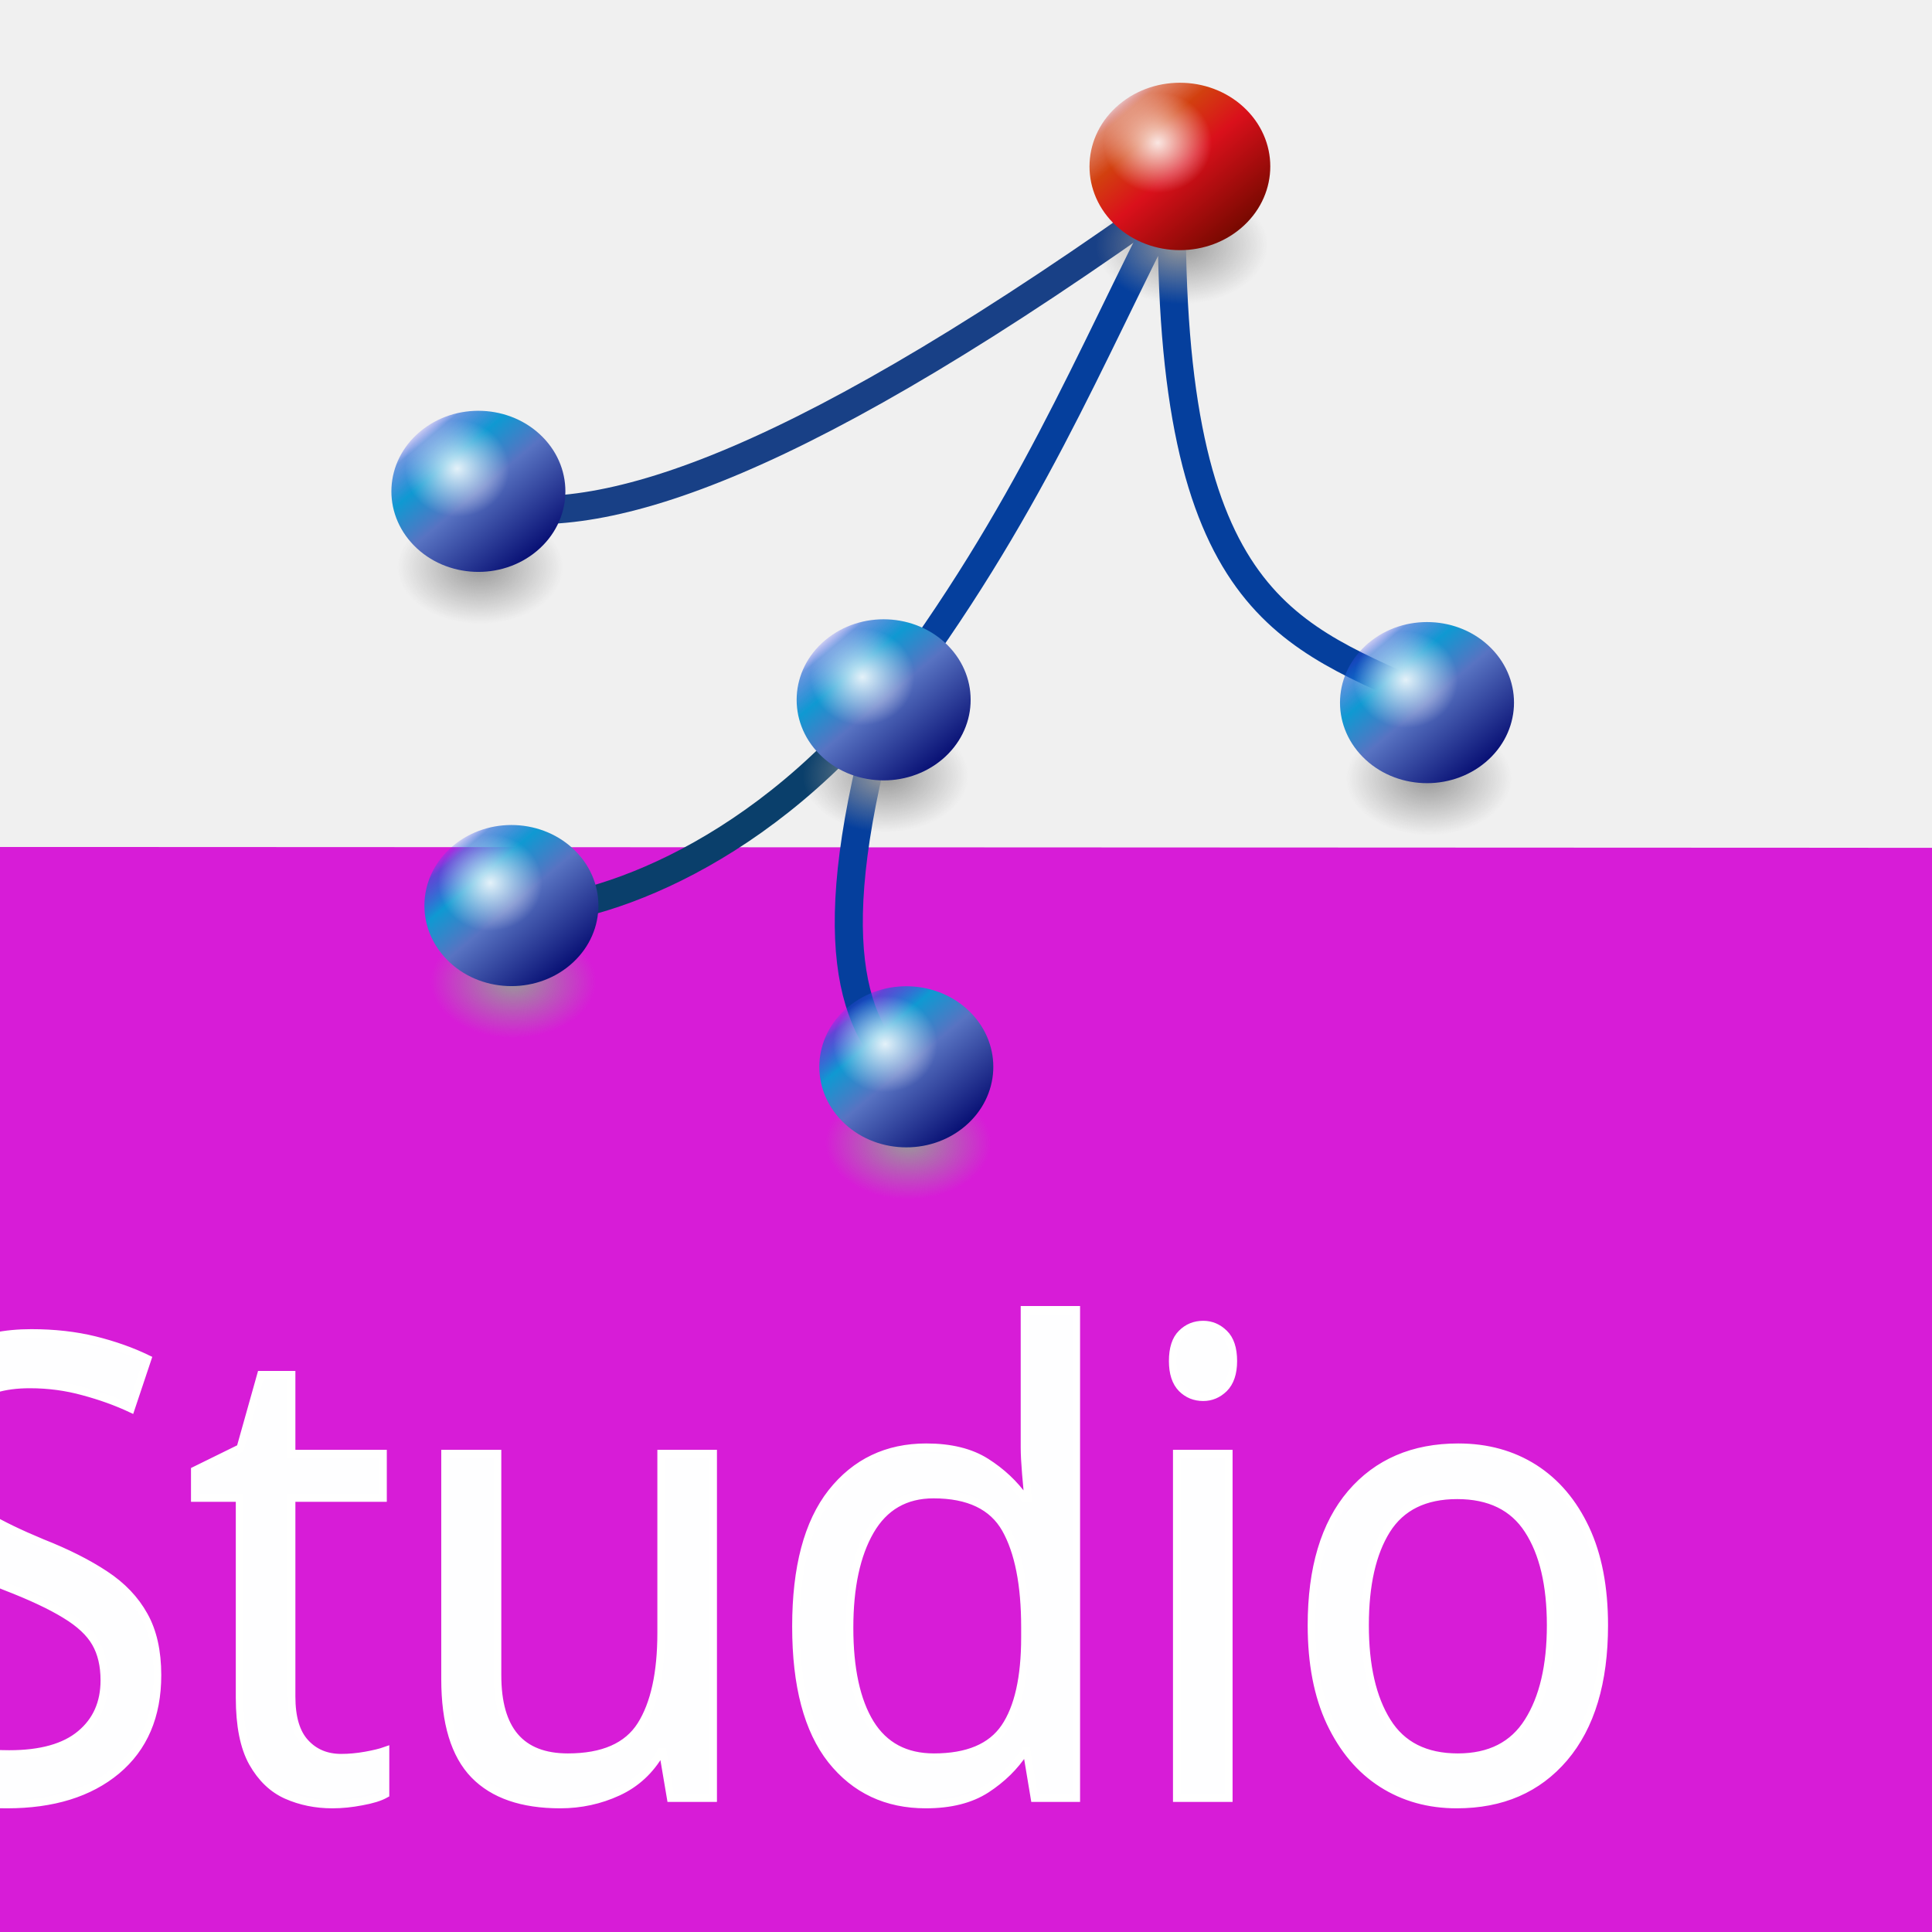
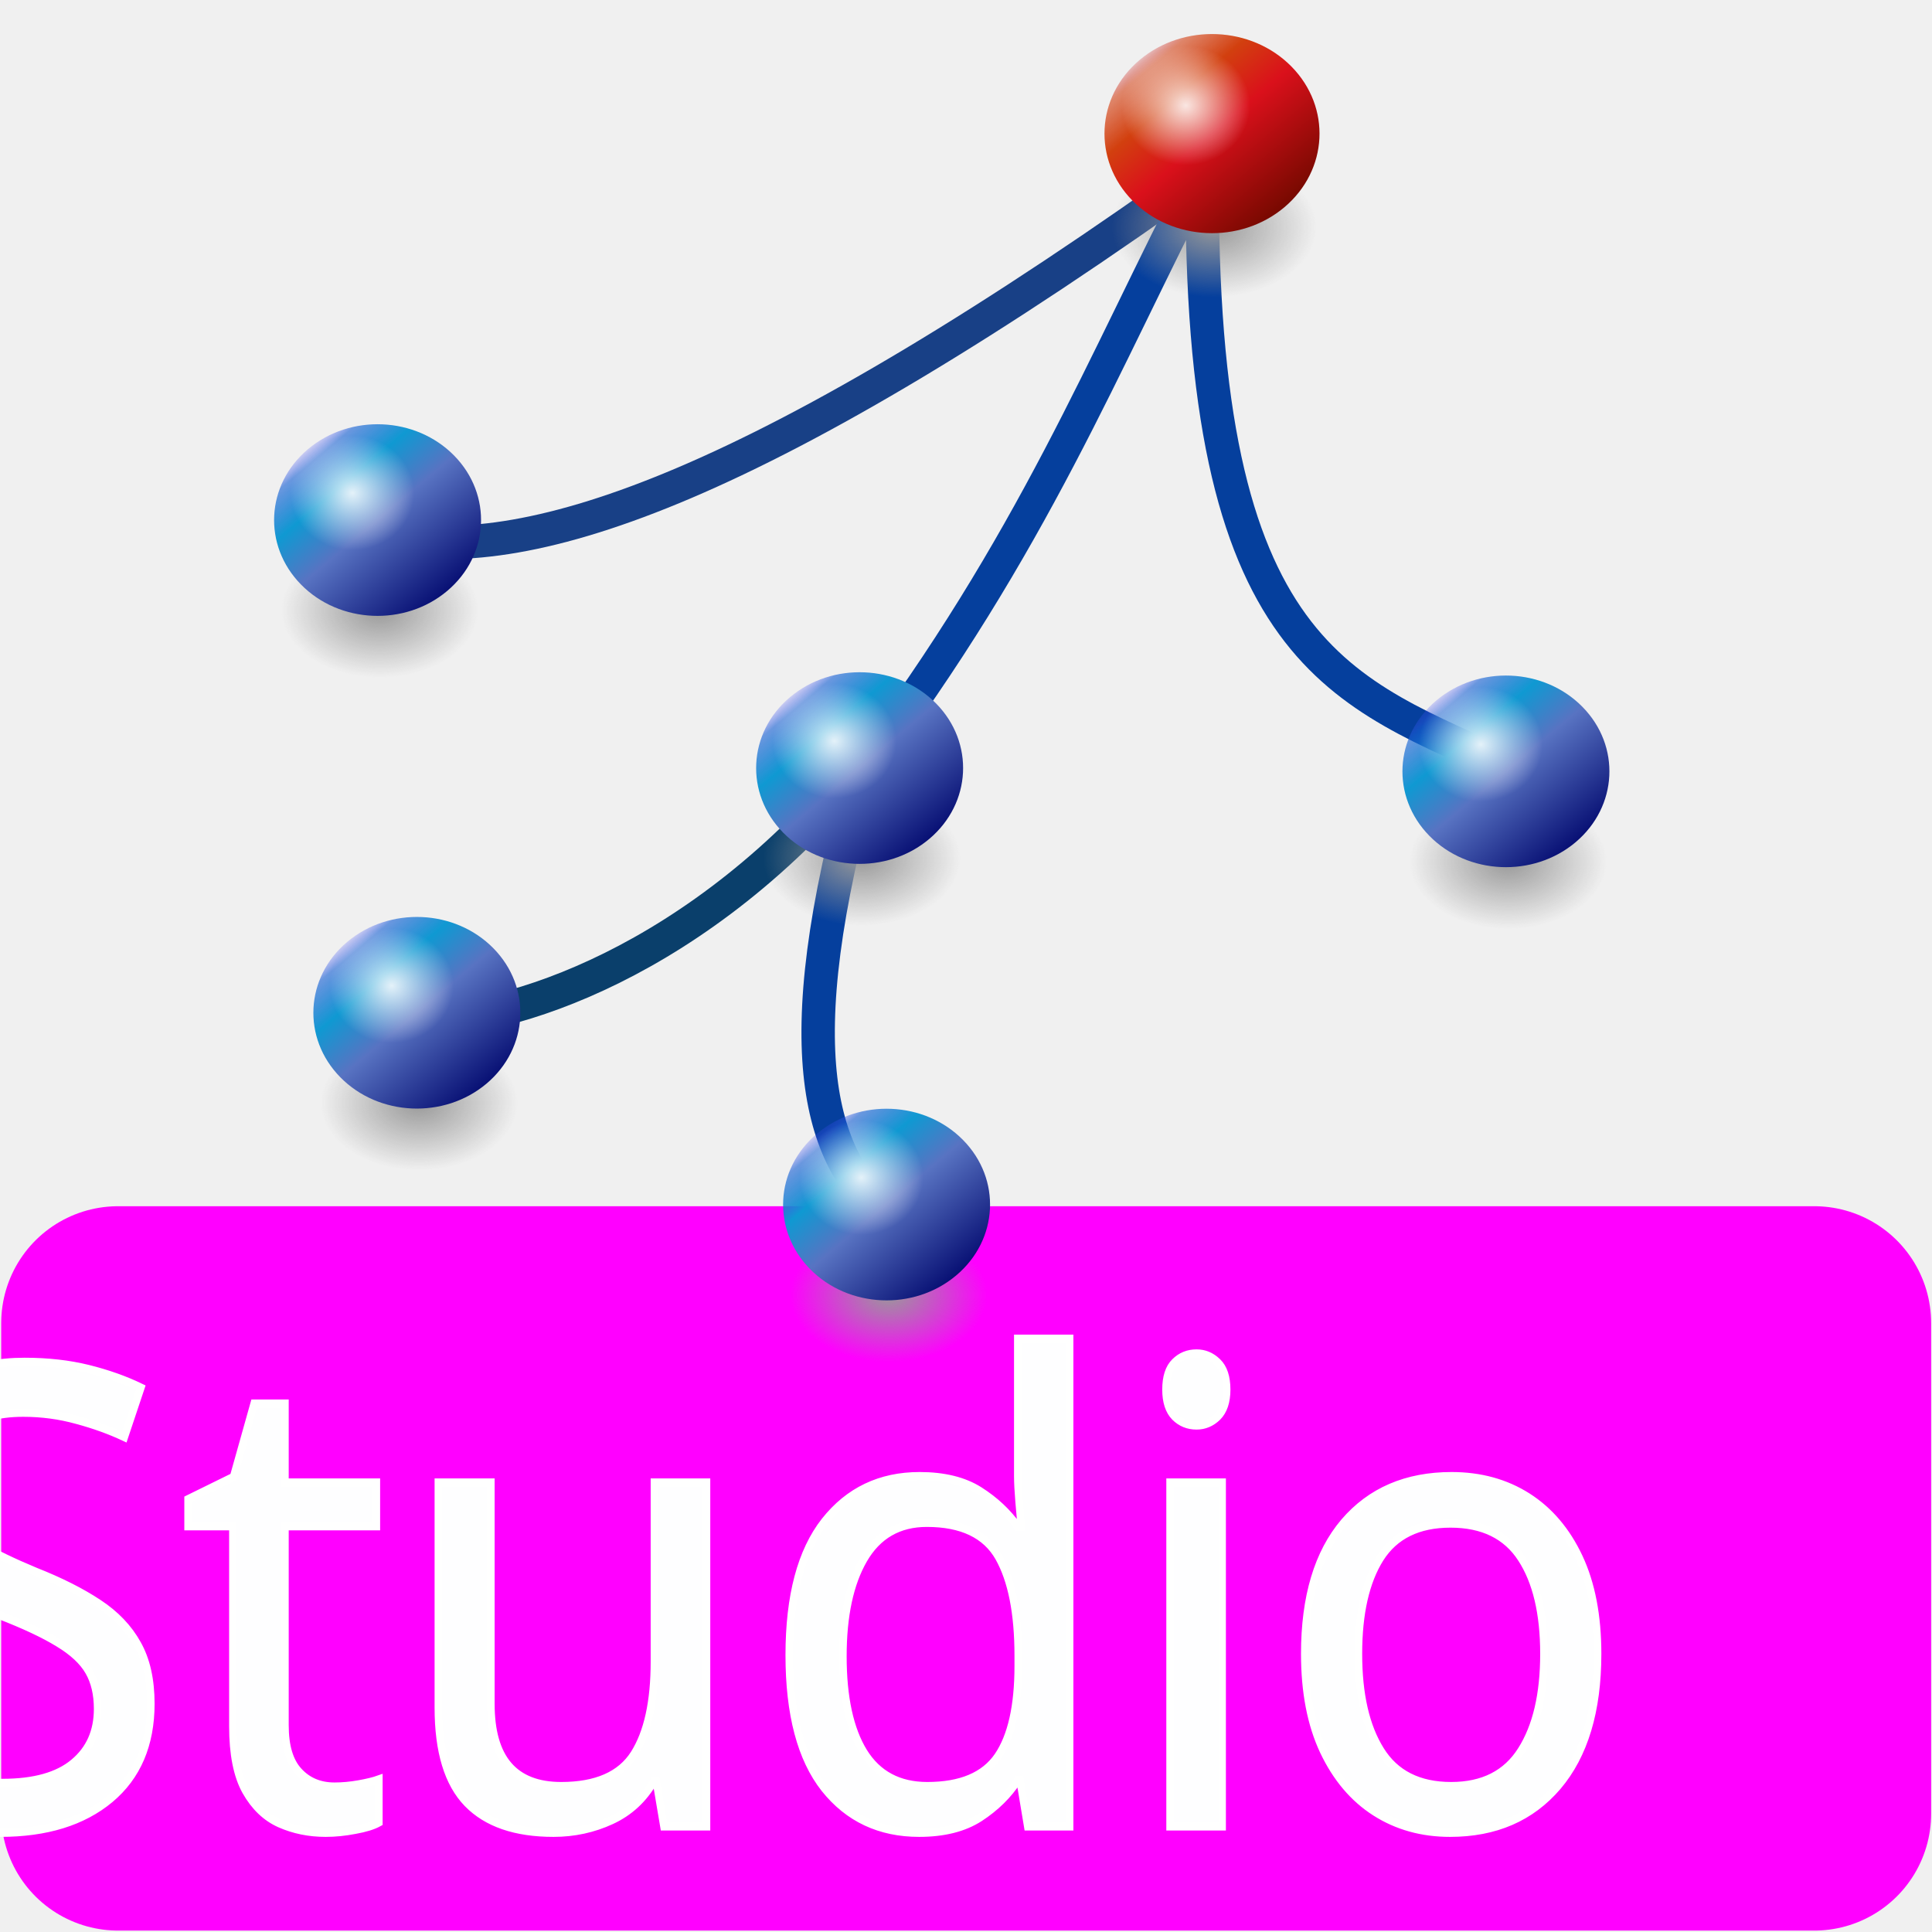
- <svg xmlns="http://www.w3.org/2000/svg" xmlns:xlink="http://www.w3.org/1999/xlink" width="128" height="128" version="1.0">
-   <defs>
-     <radialGradient xlink:href="#a" id="h" cx="102.143" cy="545.934" r="135" fx="102.143" fy="545.934" gradientTransform="matrix(.03717 -.01126 .01649 .0254 47.372 62.99)" gradientUnits="userSpaceOnUse" />
-     <radialGradient xlink:href="#b" id="l" cx="102.143" cy="545.934" r="135" fx="102.143" fy="545.934" gradientTransform="matrix(.02554 0 0 .02364 56.033 56.265)" gradientUnits="userSpaceOnUse" />
-     <radialGradient xlink:href="#a" id="m" cx="102.143" cy="545.934" r="135" fx="102.143" fy="545.934" gradientTransform="matrix(.03717 -.01126 .01649 .0254 81.869 38.862)" gradientUnits="userSpaceOnUse" />
-     <radialGradient xlink:href="#b" id="o" cx="102.143" cy="545.934" r="135" fx="102.143" fy="545.934" gradientTransform="matrix(.02554 0 0 .02364 90.53 32.137)" gradientUnits="userSpaceOnUse" />
-     <radialGradient xlink:href="#a" id="p" cx="102.143" cy="545.934" r="135" fx="102.143" fy="545.934" gradientTransform="matrix(.03717 -.01126 .01649 .0254 21.208 52.307)" gradientUnits="userSpaceOnUse" />
-     <radialGradient xlink:href="#b" id="r" cx="102.143" cy="545.934" r="135" fx="102.143" fy="545.934" gradientTransform="matrix(.02554 0 0 .02364 29.87 45.582)" gradientUnits="userSpaceOnUse" />
-     <radialGradient xlink:href="#a" id="s" cx="102.143" cy="545.934" r="135" fx="102.143" fy="545.934" gradientTransform="matrix(.03717 -.01126 .01649 .0254 45.87 38.678)" gradientUnits="userSpaceOnUse" />
-     <radialGradient xlink:href="#b" id="u" cx="102.143" cy="545.934" r="135" fx="102.143" fy="545.934" gradientTransform="matrix(.02554 0 0 .02364 54.53 31.952)" gradientUnits="userSpaceOnUse" />
-     <radialGradient xlink:href="#a" id="v" cx="102.143" cy="545.934" r="135" fx="102.143" fy="545.934" gradientTransform="matrix(.03717 -.01126 .01649 .0254 19.02 24.864)" gradientUnits="userSpaceOnUse" />
-     <radialGradient xlink:href="#b" id="x" cx="102.143" cy="545.934" r="135" fx="102.143" fy="545.934" gradientTransform="matrix(.02554 0 0 .02364 27.681 18.14)" gradientUnits="userSpaceOnUse" />
-     <radialGradient xlink:href="#a" id="y" cx="102.143" cy="545.934" r="135" fx="102.143" fy="545.934" gradientTransform="matrix(.03862 -.0117 .01713 .02638 65 3.038)" gradientUnits="userSpaceOnUse" />
-     <radialGradient xlink:href="#b" id="A" cx="102.143" cy="545.934" r="135" fx="102.143" fy="545.934" gradientTransform="matrix(.02653 0 0 .02457 74.001 -3.95)" gradientUnits="userSpaceOnUse" />
+ <svg xmlns="http://www.w3.org/2000/svg" xmlns:xlink="http://www.w3.org/1999/xlink" width="128" height="128" version="1.0" id="svg104">
+   <defs id="defs54">
+     <radialGradient xlink:href="#a" id="h" cx="102.143" cy="545.934" r="135" fx="102.143" fy="545.934" gradientTransform="matrix(0.03717,-0.01126,0.01649,0.0254,47.372,62.99)" gradientUnits="userSpaceOnUse" />
+     <radialGradient xlink:href="#b" id="l" cx="102.143" cy="545.934" r="135" fx="102.143" fy="545.934" gradientTransform="matrix(0.02554,0,0,0.02364,56.033,56.265)" gradientUnits="userSpaceOnUse" />
+     <radialGradient xlink:href="#a" id="m" cx="102.143" cy="545.934" r="135" fx="102.143" fy="545.934" gradientTransform="matrix(0.03717,-0.01126,0.01649,0.0254,81.869,38.862)" gradientUnits="userSpaceOnUse" />
+     <radialGradient xlink:href="#b" id="o" cx="102.143" cy="545.934" r="135" fx="102.143" fy="545.934" gradientTransform="matrix(0.02554,0,0,0.02364,90.53,32.137)" gradientUnits="userSpaceOnUse" />
+     <radialGradient xlink:href="#a" id="p" cx="102.143" cy="545.934" r="135" fx="102.143" fy="545.934" gradientTransform="matrix(0.03717,-0.01126,0.01649,0.0254,21.208,52.307)" gradientUnits="userSpaceOnUse" />
+     <radialGradient xlink:href="#b" id="r" cx="102.143" cy="545.934" r="135" fx="102.143" fy="545.934" gradientTransform="matrix(0.02554,0,0,0.02364,29.87,45.582)" gradientUnits="userSpaceOnUse" />
+     <radialGradient xlink:href="#a" id="s" cx="102.143" cy="545.934" r="135" fx="102.143" fy="545.934" gradientTransform="matrix(0.03717,-0.01126,0.01649,0.0254,45.87,38.678)" gradientUnits="userSpaceOnUse" />
+     <radialGradient xlink:href="#b" id="u" cx="102.143" cy="545.934" r="135" fx="102.143" fy="545.934" gradientTransform="matrix(0.02554,0,0,0.02364,54.53,31.952)" gradientUnits="userSpaceOnUse" />
+     <radialGradient xlink:href="#a" id="v" cx="102.143" cy="545.934" r="135" fx="102.143" fy="545.934" gradientTransform="matrix(0.03717,-0.01126,0.01649,0.0254,19.02,24.864)" gradientUnits="userSpaceOnUse" />
+     <radialGradient xlink:href="#b" id="x" cx="102.143" cy="545.934" r="135" fx="102.143" fy="545.934" gradientTransform="matrix(0.02554,0,0,0.02364,27.681,18.14)" gradientUnits="userSpaceOnUse" />
+     <radialGradient xlink:href="#a" id="y" cx="102.143" cy="545.934" r="135" fx="102.143" fy="545.934" gradientTransform="matrix(0.03862,-0.0117,0.01713,0.02638,65,3.038)" gradientUnits="userSpaceOnUse" />
+     <radialGradient xlink:href="#b" id="A" cx="102.143" cy="545.934" r="135" fx="102.143" fy="545.934" gradientTransform="matrix(0.02653,0,0,0.02457,74.001,-3.95)" gradientUnits="userSpaceOnUse" />
    <linearGradient id="g">
-       <stop offset="0" style="stop-color:#770900;stop-opacity:1" />
-       <stop offset=".5" style="stop-color:#da101b;stop-opacity:1" />
-       <stop offset=".75" style="stop-color:#d2400f;stop-opacity:1" />
-       <stop offset=".938" style="stop-color:#d44316;stop-opacity:.615" />
-       <stop offset="1" style="stop-color:#c30000;stop-opacity:.219" />
+       <stop offset="0" style="stop-color:#770900;stop-opacity:1" id="stop16" />
+       <stop offset=".5" style="stop-color:#da101b;stop-opacity:1" id="stop18" />
+       <stop offset=".75" style="stop-color:#d2400f;stop-opacity:1" id="stop20" />
+       <stop offset=".938" style="stop-color:#d44316;stop-opacity:.615" id="stop22" />
+       <stop offset="1" style="stop-color:#c30000;stop-opacity:.219" id="stop24" />
    </linearGradient>
    <linearGradient id="b">
-       <stop offset="0" style="stop-color:#fff;stop-opacity:1" />
-       <stop offset="1" style="stop-color:#fff;stop-opacity:0" />
+       <stop offset="0" style="stop-color:#fff;stop-opacity:1" id="stop27" />
+       <stop offset="1" style="stop-color:#fff;stop-opacity:0" id="stop29" />
    </linearGradient>
    <linearGradient id="c">
-       <stop offset="0" style="stop-color:#081074;stop-opacity:1" />
-       <stop offset=".5" style="stop-color:#5873c2;stop-opacity:1" />
-       <stop offset=".75" style="stop-color:#0f99d2;stop-opacity:1" />
-       <stop offset=".938" style="stop-color:#1660d4;stop-opacity:.616" />
-       <stop offset="1" style="stop-color:#414cf6;stop-opacity:.216" />
+       <stop offset="0" style="stop-color:#081074;stop-opacity:1" id="stop32" />
+       <stop offset=".5" style="stop-color:#5873c2;stop-opacity:1" id="stop34" />
+       <stop offset=".75" style="stop-color:#0f99d2;stop-opacity:1" id="stop36" />
+       <stop offset=".938" style="stop-color:#1660d4;stop-opacity:.616" id="stop38" />
+       <stop offset="1" style="stop-color:#414cf6;stop-opacity:.216" id="stop40" />
    </linearGradient>
    <linearGradient id="a">
-       <stop offset="0" style="stop-color:#999;stop-opacity:1" />
-       <stop offset="1" style="stop-color:#999;stop-opacity:0" />
+       <stop offset="0" style="stop-color:#999;stop-opacity:1" id="stop43" />
+       <stop offset="1" style="stop-color:#999;stop-opacity:0" id="stop45" />
    </linearGradient>
-     <linearGradient xlink:href="#c" id="i" x1="154.286" x2="605.714" y1="535.219" y2="535.219" gradientTransform="matrix(-.01718 -.01749 .01889 -.01591 56.466 85.841)" gradientUnits="userSpaceOnUse" />
-     <linearGradient xlink:href="#c" id="n" x1="154.286" x2="605.714" y1="535.219" y2="535.219" gradientTransform="matrix(-.01718 -.01749 .01889 -.01591 90.963 61.713)" gradientUnits="userSpaceOnUse" />
-     <linearGradient xlink:href="#c" id="q" x1="154.286" x2="605.714" y1="535.219" y2="535.219" gradientTransform="matrix(-.01718 -.01749 .01889 -.01591 30.302 75.159)" gradientUnits="userSpaceOnUse" />
-     <linearGradient xlink:href="#c" id="t" x1="154.286" x2="605.714" y1="535.219" y2="535.219" gradientTransform="matrix(-.01718 -.01749 .01889 -.01591 54.964 61.529)" gradientUnits="userSpaceOnUse" />
-     <linearGradient xlink:href="#c" id="w" x1="154.286" x2="605.714" y1="535.219" y2="535.219" gradientTransform="matrix(-.01718 -.01749 .01889 -.01591 28.115 47.716)" gradientUnits="userSpaceOnUse" />
-     <linearGradient xlink:href="#g" id="z" x1="154.286" x2="605.714" y1="535.219" y2="535.219" gradientTransform="matrix(-.01785 -.01818 .01963 -.01653 74.451 26.784)" gradientUnits="userSpaceOnUse" />
+     <linearGradient xlink:href="#c" id="i" x1="154.286" x2="605.714" y1="535.219" y2="535.219" gradientTransform="matrix(-0.01718,-0.01749,0.01889,-0.01591,56.466,85.841)" gradientUnits="userSpaceOnUse" />
+     <linearGradient xlink:href="#c" id="n" x1="154.286" x2="605.714" y1="535.219" y2="535.219" gradientTransform="matrix(-0.01718,-0.01749,0.01889,-0.01591,90.963,61.713)" gradientUnits="userSpaceOnUse" />
+     <linearGradient xlink:href="#c" id="q" x1="154.286" x2="605.714" y1="535.219" y2="535.219" gradientTransform="matrix(-0.01718,-0.01749,0.01889,-0.01591,30.302,75.159)" gradientUnits="userSpaceOnUse" />
+     <linearGradient xlink:href="#c" id="t" x1="154.286" x2="605.714" y1="535.219" y2="535.219" gradientTransform="matrix(-0.01718,-0.01749,0.01889,-0.01591,54.964,61.529)" gradientUnits="userSpaceOnUse" />
+     <linearGradient xlink:href="#c" id="w" x1="154.286" x2="605.714" y1="535.219" y2="535.219" gradientTransform="matrix(-0.01718,-0.01749,0.01889,-0.01591,28.115,47.716)" gradientUnits="userSpaceOnUse" />
+     <linearGradient xlink:href="#g" id="z" x1="154.286" x2="605.714" y1="535.219" y2="535.219" gradientTransform="matrix(-0.01785,-0.01818,0.01963,-0.01653,74.451,26.784)" gradientUnits="userSpaceOnUse" />
  </defs>
-   <path d="m-.048 56.114 128.162.056-.072 71.931-128.162-.056z" style="fill:#d71cd7;fill-opacity:1;fill-rule:evenodd;stroke:none;stroke-width:.628" />
-   <text xml:space="preserve" x="67.596" y="114.281" style="font-style:normal;font-variant:normal;font-weight:400;font-stretch:normal;font-size:40.775px;line-height:125%;font-family:Busorama;-inkscape-font-specification:&quot;Busorama, Normal&quot;;font-variant-ligatures:normal;font-variant-caps:normal;font-variant-numeric:normal;font-variant-east-asian:normal;text-align:center;writing-mode:lr-tb;text-anchor:middle;fill:#fefeff;fill-opacity:1;fill-rule:evenodd;stroke:#fff;stroke-width:.521;stroke-miterlimit:4;stroke-dasharray:none;stroke-opacity:1" transform="scale(.95946 1.04226)">
-     <tspan x="67.596" y="114.281" style="stroke-width:.521">Studio</tspan>
+   <rect style="fill:#ff00ff;stroke:#ff00ff;stroke-width:15.481;stroke-linecap:round;stroke-linejoin:round" id="rect560" width="112.381" height="32.509" x="7.821" y="87.656" />
+   <text xml:space="preserve" x="67.132" y="116.098" style="font-style:normal;font-variant:normal;font-weight:400;font-stretch:normal;font-size:40.775px;line-height:125%;font-family:Busorama;-inkscape-font-specification:'Busorama, Normal';font-variant-ligatures:normal;font-variant-caps:normal;font-variant-numeric:normal;font-variant-east-asian:normal;text-align:center;writing-mode:lr-tb;text-anchor:middle;fill:#fefeff;fill-opacity:1;fill-rule:evenodd;stroke:#ffffff;stroke-width:0.521;stroke-miterlimit:4;stroke-dasharray:none;stroke-opacity:1" transform="scale(0.9594567,1.042256)" id="text60">
+     <tspan x="67.132" y="116.098" style="stroke-width:0.521" id="tspan58">Studio</tspan>
  </text>
-   <path d="M58.743 46.059c-9.1 11.2-19.938 14.525-24.861 14.366" style="fill:none;stroke:#0a3f6b;stroke-width:1.86;stroke-linecap:butt;stroke-linejoin:miter;stroke-miterlimit:4;stroke-dasharray:none;stroke-opacity:1" />
-   <path d="M78.234 12.72C53.04 30.823 40.254 34.997 32.49 33.535" style="fill:none;stroke:#184086;stroke-width:1.86;stroke-linecap:butt;stroke-linejoin:miter;stroke-miterlimit:4;stroke-dasharray:none;stroke-opacity:1" />
-   <path d="M94.94 46.427c-9.418-4.352-17.58-6.056-17.303-33.338-5.565 10.773-9.415 20.753-18.894 33.338-4.462 15.863-2.371 21.864 1.59 25.05" style="fill:none;stroke:#053f9d;stroke-width:1.86;stroke-linecap:butt;stroke-linejoin:miter;stroke-miterlimit:4;stroke-dasharray:none;stroke-opacity:1" />
-   <path d="M65.19 74.18c1.229 1.894-.021 4.11-2.793 4.95-2.771.84-6.015-.015-7.244-1.908-1.23-1.893.02-4.109 2.792-4.948 2.771-.84 6.015.014 7.244 1.907z" style="fill:url(#h);fill-opacity:1;stroke:none;stroke-width:.034" />
-   <path d="M56.167 66.731c2.354-1.984 6-1.824 8.142.356 2.142 2.18 1.97 5.555-.385 7.539s-6 1.825-8.142-.355c-2.142-2.18-1.97-5.556.385-7.54z" style="fill:url(#i);fill-opacity:1;stroke:none;stroke-width:.025" />
-   <path d="M62.088 69.173c0 1.763-1.543 3.192-3.447 3.192-1.904 0-3.447-1.429-3.447-3.192 0-1.763 1.543-3.192 3.447-3.192 1.904 0 3.447 1.43 3.447 3.192z" style="opacity:.876;fill:url(#l);fill-opacity:1;stroke:none;stroke-width:.025" />
-   <path d="M99.686 50.053c1.23 1.893-.02 4.109-2.792 4.949-2.771.84-6.015-.014-7.244-1.908-1.23-1.893.02-4.108 2.792-4.948 2.771-.84 6.015.014 7.244 1.907z" style="fill:url(#m);fill-opacity:1;stroke:none;stroke-width:.034" />
-   <path d="M90.664 42.603c2.355-1.984 6-1.825 8.142.355 2.143 2.18 1.97 5.556-.384 7.54-2.355 1.983-6 1.824-8.143-.356-2.142-2.18-1.97-5.555.385-7.54z" style="fill:url(#n);fill-opacity:1;stroke:none;stroke-width:.025" />
-   <path d="M96.585 45.045c0 1.763-1.544 3.192-3.448 3.192s-3.447-1.43-3.447-3.192c0-1.763 1.543-3.192 3.447-3.192 1.904 0 3.448 1.429 3.448 3.192z" style="opacity:.876;fill:url(#o);fill-opacity:1;stroke:none;stroke-width:.025" />
-   <path d="M39.026 63.498c1.229 1.893-.021 4.109-2.792 4.949-2.772.84-6.015-.014-7.245-1.907-1.23-1.894.02-4.11 2.792-4.95 2.772-.839 6.015.015 7.245 1.908z" style="fill:url(#p);fill-opacity:1;stroke:none;stroke-width:.034" />
-   <path d="M30.004 56.049c2.354-1.984 6-1.825 8.142.355 2.142 2.18 1.97 5.555-.385 7.54-2.355 1.983-6 1.824-8.142-.356-2.143-2.18-1.97-5.556.384-7.54z" style="fill:url(#q);fill-opacity:1;stroke:none;stroke-width:.025" />
-   <path d="M35.925 58.49c0 1.763-1.544 3.193-3.448 3.193s-3.447-1.43-3.447-3.192c0-1.763 1.543-3.192 3.447-3.192 1.904 0 3.448 1.429 3.448 3.192z" style="opacity:.876;fill:url(#r);fill-opacity:1;stroke:none;stroke-width:.025" />
-   <path d="M63.688 49.869c1.23 1.893-.02 4.109-2.792 4.949-2.772.84-6.015-.015-7.244-1.908-1.23-1.893.02-4.109 2.791-4.948 2.772-.84 6.015.014 7.245 1.907z" style="fill:url(#s);fill-opacity:1;stroke:none;stroke-width:.034" />
-   <path d="M54.665 42.419c2.355-1.984 6-1.825 8.143.355 2.142 2.18 1.97 5.556-.385 7.54-2.355 1.983-6 1.824-8.143-.356-2.142-2.18-1.97-5.556.385-7.54z" style="fill:url(#t);fill-opacity:1;stroke:none;stroke-width:.025" />
-   <path d="M60.586 44.86c0 1.764-1.543 3.193-3.447 3.193-1.904 0-3.447-1.43-3.447-3.192 0-1.763 1.543-3.192 3.447-3.192 1.904 0 3.447 1.429 3.447 3.192z" style="opacity:.876;fill:url(#u);fill-opacity:1;stroke:none;stroke-width:.025" />
-   <path d="M36.838 36.055c1.23 1.893-.02 4.109-2.792 4.949-2.772.84-6.015-.015-7.244-1.908-1.23-1.893.02-4.109 2.791-4.948 2.772-.84 6.015.014 7.245 1.907z" style="fill:url(#v);fill-opacity:1;stroke:none;stroke-width:.034" />
-   <path d="M27.816 28.605c2.354-1.983 6-1.824 8.142.356 2.142 2.18 1.97 5.555-.385 7.539-2.354 1.984-6 1.825-8.142-.355-2.142-2.18-1.97-5.556.385-7.54z" style="fill:url(#w);fill-opacity:1;stroke:none;stroke-width:.025" />
-   <path d="M33.737 31.047c0 1.763-1.544 3.192-3.447 3.192-1.904 0-3.448-1.429-3.448-3.192 0-1.763 1.544-3.192 3.448-3.192 1.903 0 3.447 1.43 3.447 3.192z" style="opacity:.876;fill:url(#x);fill-opacity:1;stroke:none;stroke-width:.025" />
-   <path d="M83.514 14.667c1.277 1.967-.021 4.269-2.901 5.142-2.88.872-6.25-.015-7.527-1.982-1.278-1.967.02-4.27 2.9-5.142 2.88-.873 6.25.014 7.528 1.982z" style="fill:url(#y);fill-opacity:1;stroke:none;stroke-width:.035" />
-   <path d="M74.141 6.925c2.447-2.06 6.235-1.895 8.46.371 2.226 2.266 2.047 5.774-.4 7.835-2.446 2.06-6.234 1.895-8.46-.371-2.225-2.266-2.046-5.774.4-7.835z" style="fill:url(#z);fill-opacity:1;stroke:none;stroke-width:.026" />
-   <path d="M80.293 9.466c0 1.832-1.604 3.317-3.582 3.317-1.978 0-3.582-1.485-3.582-3.317 0-1.833 1.604-3.318 3.582-3.318 1.978 0 3.582 1.485 3.582 3.318z" style="opacity:.876;fill:url(#A);fill-opacity:1;stroke:none;stroke-width:.026" />
+   <g id="g506" transform="matrix(1.189471,0,0,1.189471,-12.68431,-4.265383)">
+     <path d="m 58.743,46.059 c -9.1,11.2 -19.938,14.525 -24.861,14.366" style="fill:none;stroke:#0a3f6b;stroke-width:1.86;stroke-linecap:butt;stroke-linejoin:miter;stroke-miterlimit:4;stroke-dasharray:none;stroke-opacity:1" id="path62" />
+     <path d="M 78.234,12.72 C 53.04,30.823 40.254,34.997 32.49,33.535" style="fill:none;stroke:#184086;stroke-width:1.86;stroke-linecap:butt;stroke-linejoin:miter;stroke-miterlimit:4;stroke-dasharray:none;stroke-opacity:1" id="path64" />
+     <path d="M 94.94,46.427 C 85.522,42.075 77.36,40.371 77.637,13.089 72.072,23.862 68.222,33.842 58.743,46.427 c -4.462,15.863 -2.371,21.864 1.59,25.05" style="fill:none;stroke:#053f9d;stroke-width:1.86;stroke-linecap:butt;stroke-linejoin:miter;stroke-miterlimit:4;stroke-dasharray:none;stroke-opacity:1" id="path66" />
+     <path d="m 65.19,74.18 c 1.229,1.894 -0.021,4.11 -2.793,4.95 -2.771,0.84 -6.015,-0.015 -7.244,-1.908 -1.23,-1.893 0.02,-4.109 2.792,-4.948 2.771,-0.84 6.015,0.014 7.244,1.907 z" style="fill:url(#h);fill-opacity:1;stroke:none;stroke-width:0.034" id="path68" />
+     <path d="m 56.167,66.731 c 2.354,-1.984 6,-1.824 8.142,0.356 2.142,2.18 1.97,5.555 -0.385,7.539 -2.355,1.984 -6,1.825 -8.142,-0.355 -2.142,-2.18 -1.97,-5.556 0.385,-7.54 z" style="fill:url(#i);fill-opacity:1;stroke:none;stroke-width:0.025" id="path70" />
+     <path d="m 62.088,69.173 c 0,1.763 -1.543,3.192 -3.447,3.192 -1.904,0 -3.447,-1.429 -3.447,-3.192 0,-1.763 1.543,-3.192 3.447,-3.192 1.904,0 3.447,1.43 3.447,3.192 z" style="opacity:0.876;fill:url(#l);fill-opacity:1;stroke:none;stroke-width:0.025" id="path72" />
+     <path d="m 99.686,50.053 c 1.23,1.893 -0.02,4.109 -2.792,4.949 -2.771,0.84 -6.015,-0.014 -7.244,-1.908 -1.23,-1.893 0.02,-4.108 2.792,-4.948 2.771,-0.84 6.015,0.014 7.244,1.907 z" style="fill:url(#m);fill-opacity:1;stroke:none;stroke-width:0.034" id="path74" />
+     <path d="m 90.664,42.603 c 2.355,-1.984 6,-1.825 8.142,0.355 2.143,2.18 1.97,5.556 -0.384,7.54 -2.355,1.983 -6,1.824 -8.143,-0.356 -2.142,-2.18 -1.97,-5.555 0.385,-7.54 z" style="fill:url(#n);fill-opacity:1;stroke:none;stroke-width:0.025" id="path76" />
+     <path d="m 96.585,45.045 c 0,1.763 -1.544,3.192 -3.448,3.192 -1.904,0 -3.447,-1.43 -3.447,-3.192 0,-1.763 1.543,-3.192 3.447,-3.192 1.904,0 3.448,1.429 3.448,3.192 z" style="opacity:0.876;fill:url(#o);fill-opacity:1;stroke:none;stroke-width:0.025" id="path78" />
+     <path d="m 39.026,63.498 c 1.229,1.893 -0.021,4.109 -2.792,4.949 -2.772,0.84 -6.015,-0.014 -7.245,-1.907 -1.23,-1.894 0.02,-4.11 2.792,-4.95 2.772,-0.839 6.015,0.015 7.245,1.908 z" style="fill:url(#p);fill-opacity:1;stroke:none;stroke-width:0.034" id="path80" />
+     <path d="m 30.004,56.049 c 2.354,-1.984 6,-1.825 8.142,0.355 2.142,2.18 1.97,5.555 -0.385,7.54 -2.355,1.983 -6,1.824 -8.142,-0.356 -2.143,-2.18 -1.97,-5.556 0.384,-7.54 z" style="fill:url(#q);fill-opacity:1;stroke:none;stroke-width:0.025" id="path82" />
+     <path d="m 35.925,58.49 c 0,1.763 -1.544,3.193 -3.448,3.193 -1.904,0 -3.447,-1.43 -3.447,-3.192 0,-1.763 1.543,-3.192 3.447,-3.192 1.904,0 3.448,1.429 3.448,3.192 z" style="opacity:0.876;fill:url(#r);fill-opacity:1;stroke:none;stroke-width:0.025" id="path84" />
+     <path d="m 63.688,49.869 c 1.23,1.893 -0.02,4.109 -2.792,4.949 -2.772,0.84 -6.015,-0.015 -7.244,-1.908 -1.23,-1.893 0.02,-4.109 2.791,-4.948 2.772,-0.84 6.015,0.014 7.245,1.907 z" style="fill:url(#s);fill-opacity:1;stroke:none;stroke-width:0.034" id="path86" />
+     <path d="m 54.665,42.419 c 2.355,-1.984 6,-1.825 8.143,0.355 2.142,2.18 1.97,5.556 -0.385,7.54 -2.355,1.983 -6,1.824 -8.143,-0.356 -2.142,-2.18 -1.97,-5.556 0.385,-7.54 z" style="fill:url(#t);fill-opacity:1;stroke:none;stroke-width:0.025" id="path88" />
+     <path d="m 60.586,44.86 c 0,1.764 -1.543,3.193 -3.447,3.193 -1.904,0 -3.447,-1.43 -3.447,-3.192 0,-1.763 1.543,-3.192 3.447,-3.192 1.904,0 3.447,1.429 3.447,3.192 z" style="opacity:0.876;fill:url(#u);fill-opacity:1;stroke:none;stroke-width:0.025" id="path90" />
+     <path d="m 36.838,36.055 c 1.23,1.893 -0.02,4.109 -2.792,4.949 -2.772,0.84 -6.015,-0.015 -7.244,-1.908 -1.23,-1.893 0.02,-4.109 2.791,-4.948 2.772,-0.84 6.015,0.014 7.245,1.907 z" style="fill:url(#v);fill-opacity:1;stroke:none;stroke-width:0.034" id="path92" />
+     <path d="m 27.816,28.605 c 2.354,-1.983 6,-1.824 8.142,0.356 2.142,2.18 1.97,5.555 -0.385,7.539 -2.354,1.984 -6,1.825 -8.142,-0.355 -2.142,-2.18 -1.97,-5.556 0.385,-7.54 z" style="fill:url(#w);fill-opacity:1;stroke:none;stroke-width:0.025" id="path94" />
+     <path d="m 33.737,31.047 c 0,1.763 -1.544,3.192 -3.447,3.192 -1.904,0 -3.448,-1.429 -3.448,-3.192 0,-1.763 1.544,-3.192 3.448,-3.192 1.903,0 3.447,1.43 3.447,3.192 z" style="opacity:0.876;fill:url(#x);fill-opacity:1;stroke:none;stroke-width:0.025" id="path96" />
+     <path d="m 83.514,14.667 c 1.277,1.967 -0.021,4.269 -2.901,5.142 -2.88,0.872 -6.25,-0.015 -7.527,-1.982 -1.278,-1.967 0.02,-4.27 2.9,-5.142 2.88,-0.873 6.25,0.014 7.528,1.982 z" style="fill:url(#y);fill-opacity:1;stroke:none;stroke-width:0.035" id="path98" />
+     <path d="m 74.141,6.925 c 2.447,-2.06 6.235,-1.895 8.46,0.371 2.226,2.266 2.047,5.774 -0.4,7.835 -2.446,2.06 -6.234,1.895 -8.46,-0.371 -2.225,-2.266 -2.046,-5.774 0.4,-7.835 z" style="fill:url(#z);fill-opacity:1;stroke:none;stroke-width:0.026" id="path100" />
+     <path d="m 80.293,9.466 c 0,1.832 -1.604,3.317 -3.582,3.317 -1.978,0 -3.582,-1.485 -3.582,-3.317 0,-1.833 1.604,-3.318 3.582,-3.318 1.978,0 3.582,1.485 3.582,3.318 z" style="opacity:0.876;fill:url(#A);fill-opacity:1;stroke:none;stroke-width:0.026" id="path102" />
+   </g>
</svg>
